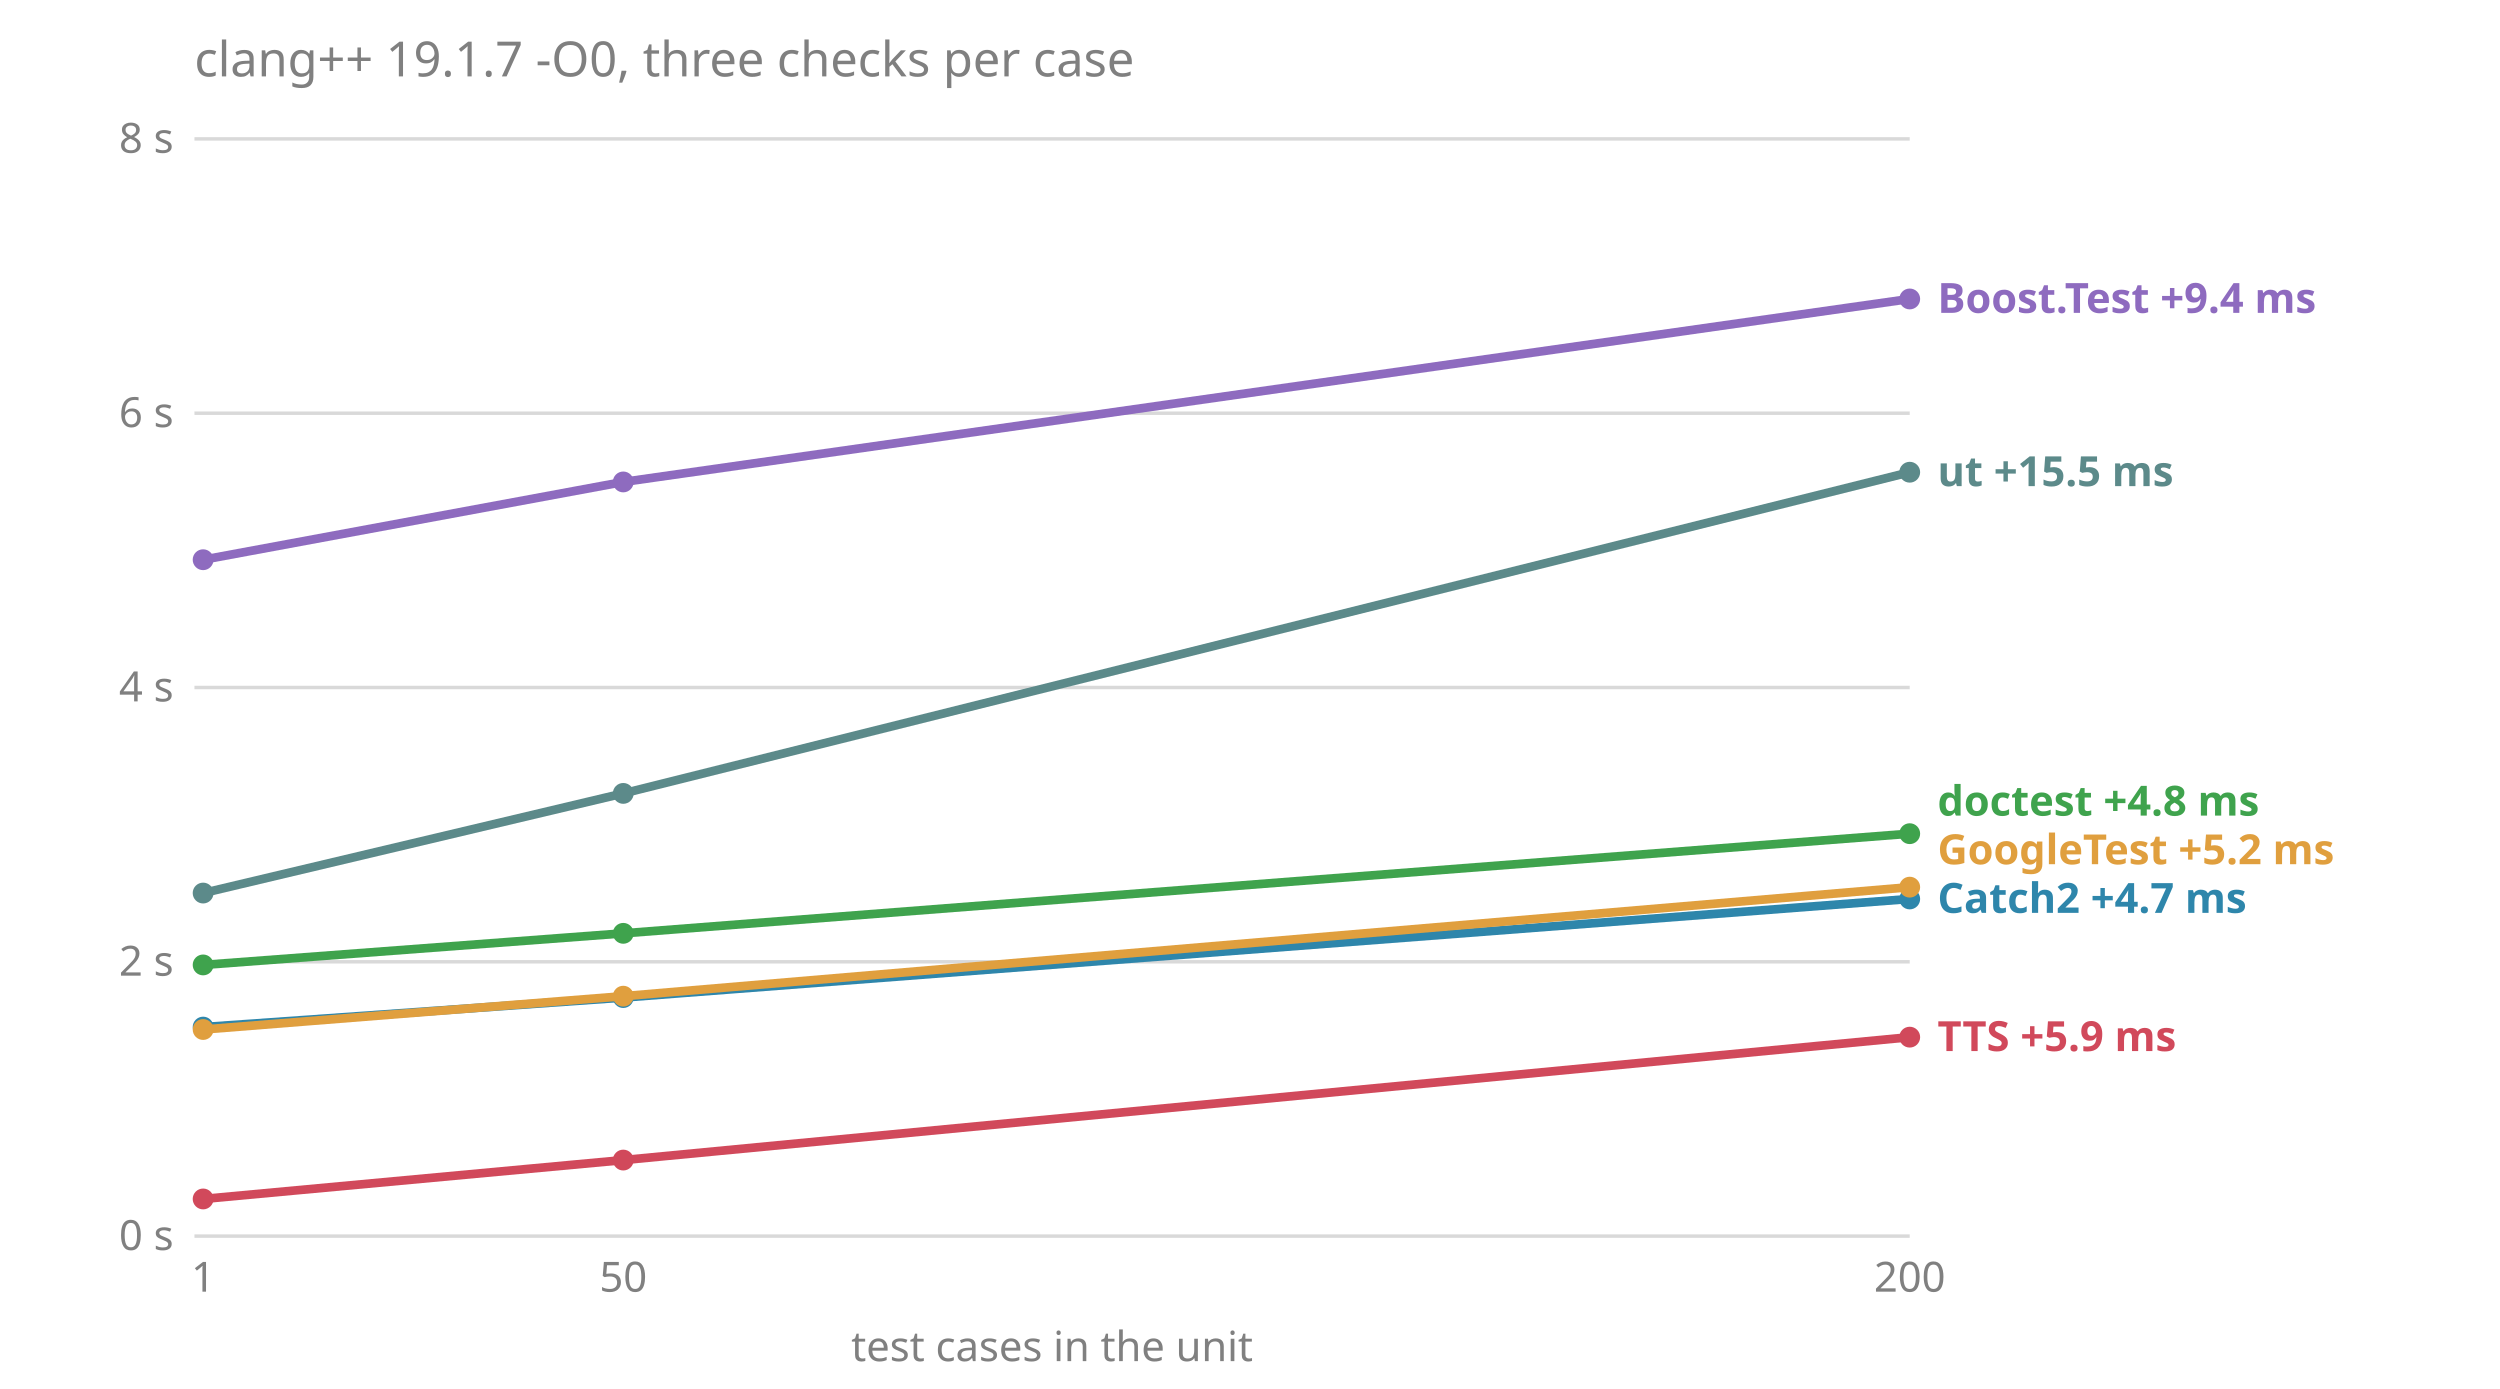
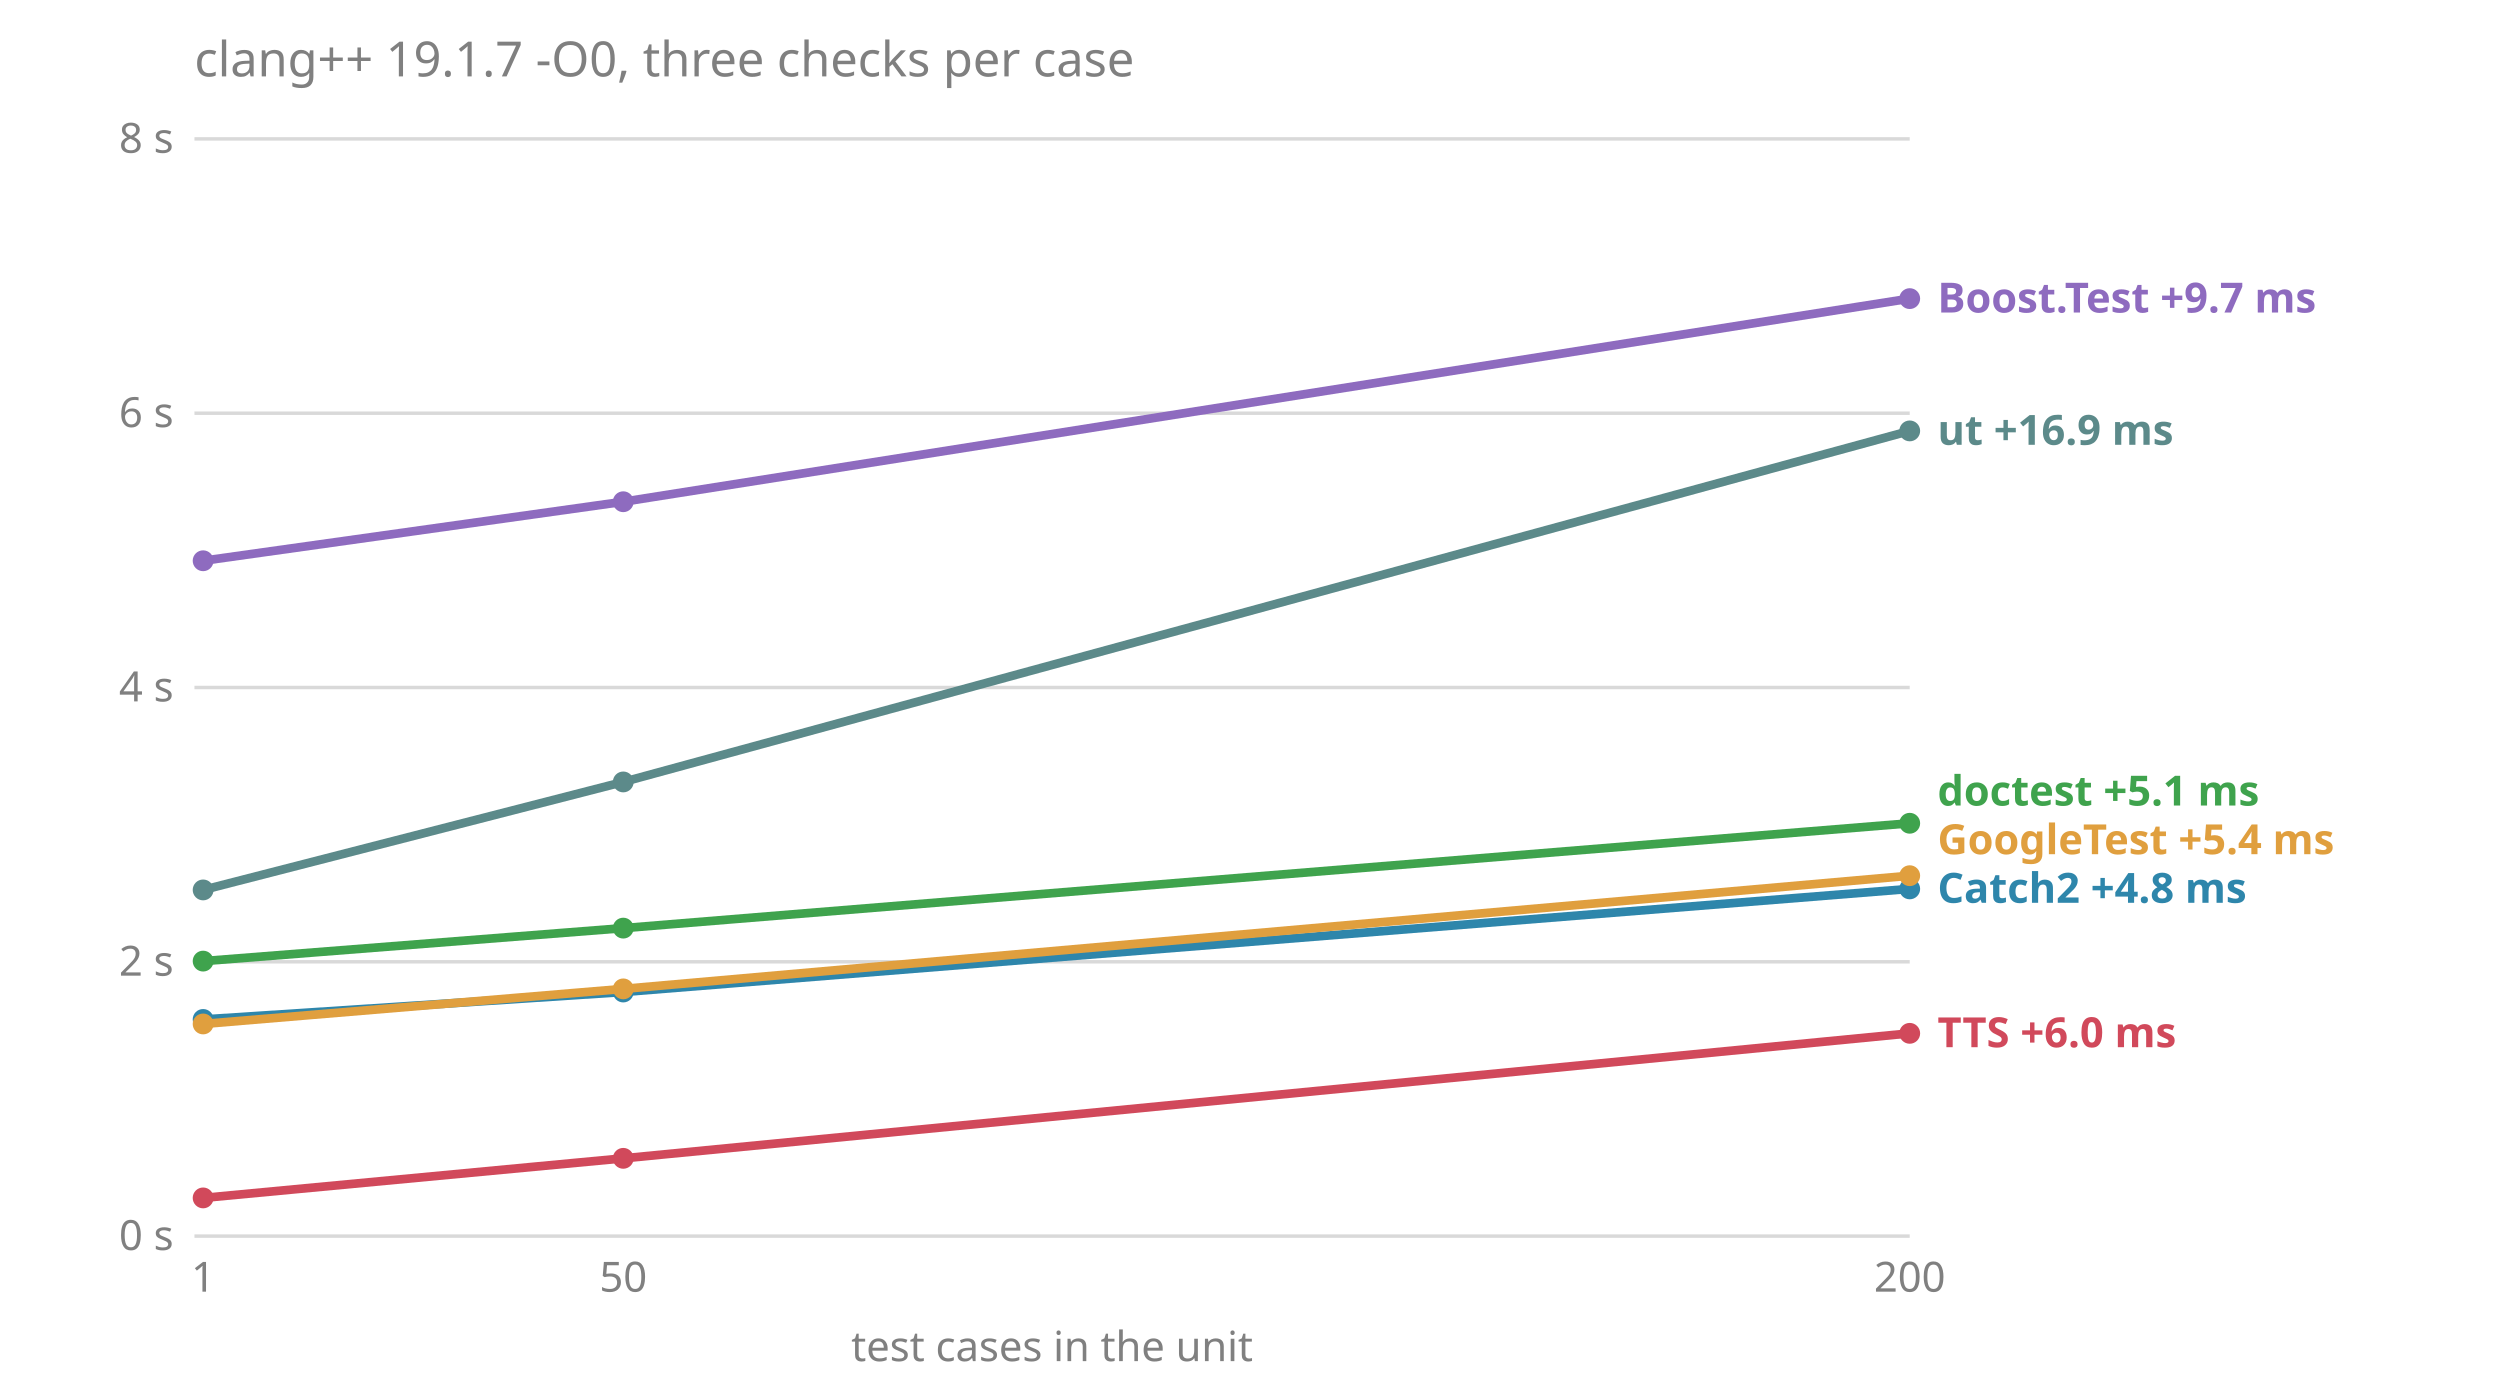
<svg xmlns="http://www.w3.org/2000/svg" viewBox="0 0 720 400" font-family="sans-serif" font-size="12">
  <text x="56" y="22" fill="#808080" font-size="14">clang++ 19.1.7 -O0, three checks per case</text>
  <line x1="56" x2="550" y1="356.0" y2="356.0" stroke="#808080" stroke-opacity="0.3" />
  <text x="50" y="360.0" fill="#808080" text-anchor="end">0 s</text>
  <line x1="56" x2="550" y1="277.0" y2="277.0" stroke="#808080" stroke-opacity="0.3" />
  <text x="50" y="281.0" fill="#808080" text-anchor="end">2 s</text>
  <line x1="56" x2="550" y1="198.0" y2="198.0" stroke="#808080" stroke-opacity="0.3" />
  <text x="50" y="202.0" fill="#808080" text-anchor="end">4 s</text>
  <line x1="56" x2="550" y1="119.0" y2="119.0" stroke="#808080" stroke-opacity="0.3" />
  <text x="50" y="123.0" fill="#808080" text-anchor="end">6 s</text>
  <line x1="56" x2="550" y1="40.0" y2="40.0" stroke="#808080" stroke-opacity="0.3" />
  <text x="50" y="44.0" fill="#808080" text-anchor="end">8 s</text>
  <text x="58.5" y="372" fill="#808080" text-anchor="middle">1</text>
  <text x="179.5" y="372" fill="#808080" text-anchor="middle">50</text>
  <text x="550.0" y="372" fill="#808080" text-anchor="middle">200</text>
  <text x="303.0" y="392" fill="#808080" text-anchor="middle">test cases in the unit</text>
-   <text x="558" y="302.7" fill="#d1495b" font-weight="bold">TTS +5.9 ms</text>
-   <text x="558" y="262.9" fill="#2e86ab" font-weight="bold">Catch2 +4.7 ms</text>
-   <text x="558" y="248.9" fill="#e09f3e" font-weight="bold">GoogleTest +5.2 ms</text>
-   <text x="558" y="234.9" fill="#3fa34d" font-weight="bold">doctest +4.8 ms</text>
-   <text x="558" y="140.0" fill="#5c8a8a" font-weight="bold">ut +15.5 ms</text>
-   <text x="558" y="90.1" fill="#8e6bbf" font-weight="bold">Boost.Test +9.4 ms</text>
-   <polyline points="58.5,161.2 179.5,138.8 550.0,86.1" fill="none" stroke="#8e6bbf" stroke-width="2.5" />
-   <circle cx="58.5" cy="161.2" r="3" fill="#8e6bbf" />
-   <circle cx="179.5" cy="138.8" r="3" fill="#8e6bbf" />
-   <circle cx="550.0" cy="86.1" r="3" fill="#8e6bbf" />
-   <polyline points="58.5,295.8 179.5,287.3 550.0,258.9" fill="none" stroke="#2e86ab" stroke-width="2.5" />
-   <circle cx="58.5" cy="295.8" r="3" fill="#2e86ab" />
-   <circle cx="179.5" cy="287.3" r="3" fill="#2e86ab" />
-   <circle cx="550.0" cy="258.9" r="3" fill="#2e86ab" />
-   <polyline points="58.5,277.9 179.5,268.8 550.0,240.1" fill="none" stroke="#3fa34d" stroke-width="2.5" />
-   <circle cx="58.5" cy="277.9" r="3" fill="#3fa34d" />
-   <circle cx="179.5" cy="268.8" r="3" fill="#3fa34d" />
-   <circle cx="550.0" cy="240.1" r="3" fill="#3fa34d" />
-   <polyline points="58.5,296.5 179.5,286.9 550.0,255.5" fill="none" stroke="#e09f3e" stroke-width="2.5" />
-   <circle cx="58.5" cy="296.5" r="3" fill="#e09f3e" />
-   <circle cx="179.5" cy="286.9" r="3" fill="#e09f3e" />
-   <circle cx="550.0" cy="255.5" r="3" fill="#e09f3e" />
-   <polyline points="58.5,345.3 179.5,334.1 550.0,298.7" fill="none" stroke="#d1495b" stroke-width="2.5" />
-   <circle cx="58.5" cy="345.3" r="3" fill="#d1495b" />
-   <circle cx="179.5" cy="334.1" r="3" fill="#d1495b" />
-   <circle cx="550.0" cy="298.7" r="3" fill="#d1495b" />
-   <polyline points="58.5,257.2 179.5,228.5 550.0,136.0" fill="none" stroke="#5c8a8a" stroke-width="2.5" />
-   <circle cx="58.5" cy="257.2" r="3" fill="#5c8a8a" />
-   <circle cx="179.5" cy="228.5" r="3" fill="#5c8a8a" />
-   <circle cx="550.0" cy="136.0" r="3" fill="#5c8a8a" />
+   <text x="558" y="301.6" fill="#d1495b" font-weight="bold">TTS +6.0 ms</text>
+   <text x="558" y="260.0" fill="#2e86ab" font-weight="bold">Catch2 +4.8 ms</text>
+   <text x="558" y="246.0" fill="#e09f3e" font-weight="bold">GoogleTest +5.4 ms</text>
+   <text x="558" y="232.0" fill="#3fa34d" font-weight="bold">doctest +5.1 ms</text>
+   <text x="558" y="128.1" fill="#5c8a8a" font-weight="bold">ut +16.9 ms</text>
+   <text x="558" y="90.0" fill="#8e6bbf" font-weight="bold">Boost.Test +9.7 ms</text>
+   <polyline points="58.5,161.5 179.5,144.5 550.0,86.0" fill="none" stroke="#8e6bbf" stroke-width="2.5" />
+   <circle cx="58.5" cy="161.5" r="3" fill="#8e6bbf" />
+   <circle cx="179.5" cy="144.5" r="3" fill="#8e6bbf" />
+   <circle cx="550.0" cy="86.0" r="3" fill="#8e6bbf" />
+   <polyline points="58.5,293.6 179.5,285.7 550.0,256.0" fill="none" stroke="#2e86ab" stroke-width="2.5" />
+   <circle cx="58.5" cy="293.6" r="3" fill="#2e86ab" />
+   <circle cx="179.5" cy="285.7" r="3" fill="#2e86ab" />
+   <circle cx="550.0" cy="256.0" r="3" fill="#2e86ab" />
+   <polyline points="58.5,276.8 179.5,267.3 550.0,237.1" fill="none" stroke="#3fa34d" stroke-width="2.5" />
+   <circle cx="58.5" cy="276.8" r="3" fill="#3fa34d" />
+   <circle cx="179.5" cy="267.3" r="3" fill="#3fa34d" />
+   <circle cx="550.0" cy="237.1" r="3" fill="#3fa34d" />
+   <polyline points="58.5,294.9 179.5,284.8 550.0,252.2" fill="none" stroke="#e09f3e" stroke-width="2.5" />
+   <circle cx="58.5" cy="294.9" r="3" fill="#e09f3e" />
+   <circle cx="179.5" cy="284.8" r="3" fill="#e09f3e" />
+   <circle cx="550.0" cy="252.2" r="3" fill="#e09f3e" />
+   <polyline points="58.5,345.0 179.5,333.6 550.0,297.6" fill="none" stroke="#d1495b" stroke-width="2.5" />
+   <circle cx="58.5" cy="345.0" r="3" fill="#d1495b" />
+   <circle cx="179.5" cy="333.6" r="3" fill="#d1495b" />
+   <circle cx="550.0" cy="297.6" r="3" fill="#d1495b" />
+   <polyline points="58.5,256.3 179.5,225.2 550.0,124.1" fill="none" stroke="#5c8a8a" stroke-width="2.5" />
+   <circle cx="58.5" cy="256.3" r="3" fill="#5c8a8a" />
+   <circle cx="179.5" cy="225.2" r="3" fill="#5c8a8a" />
+   <circle cx="550.0" cy="124.1" r="3" fill="#5c8a8a" />
</svg>
